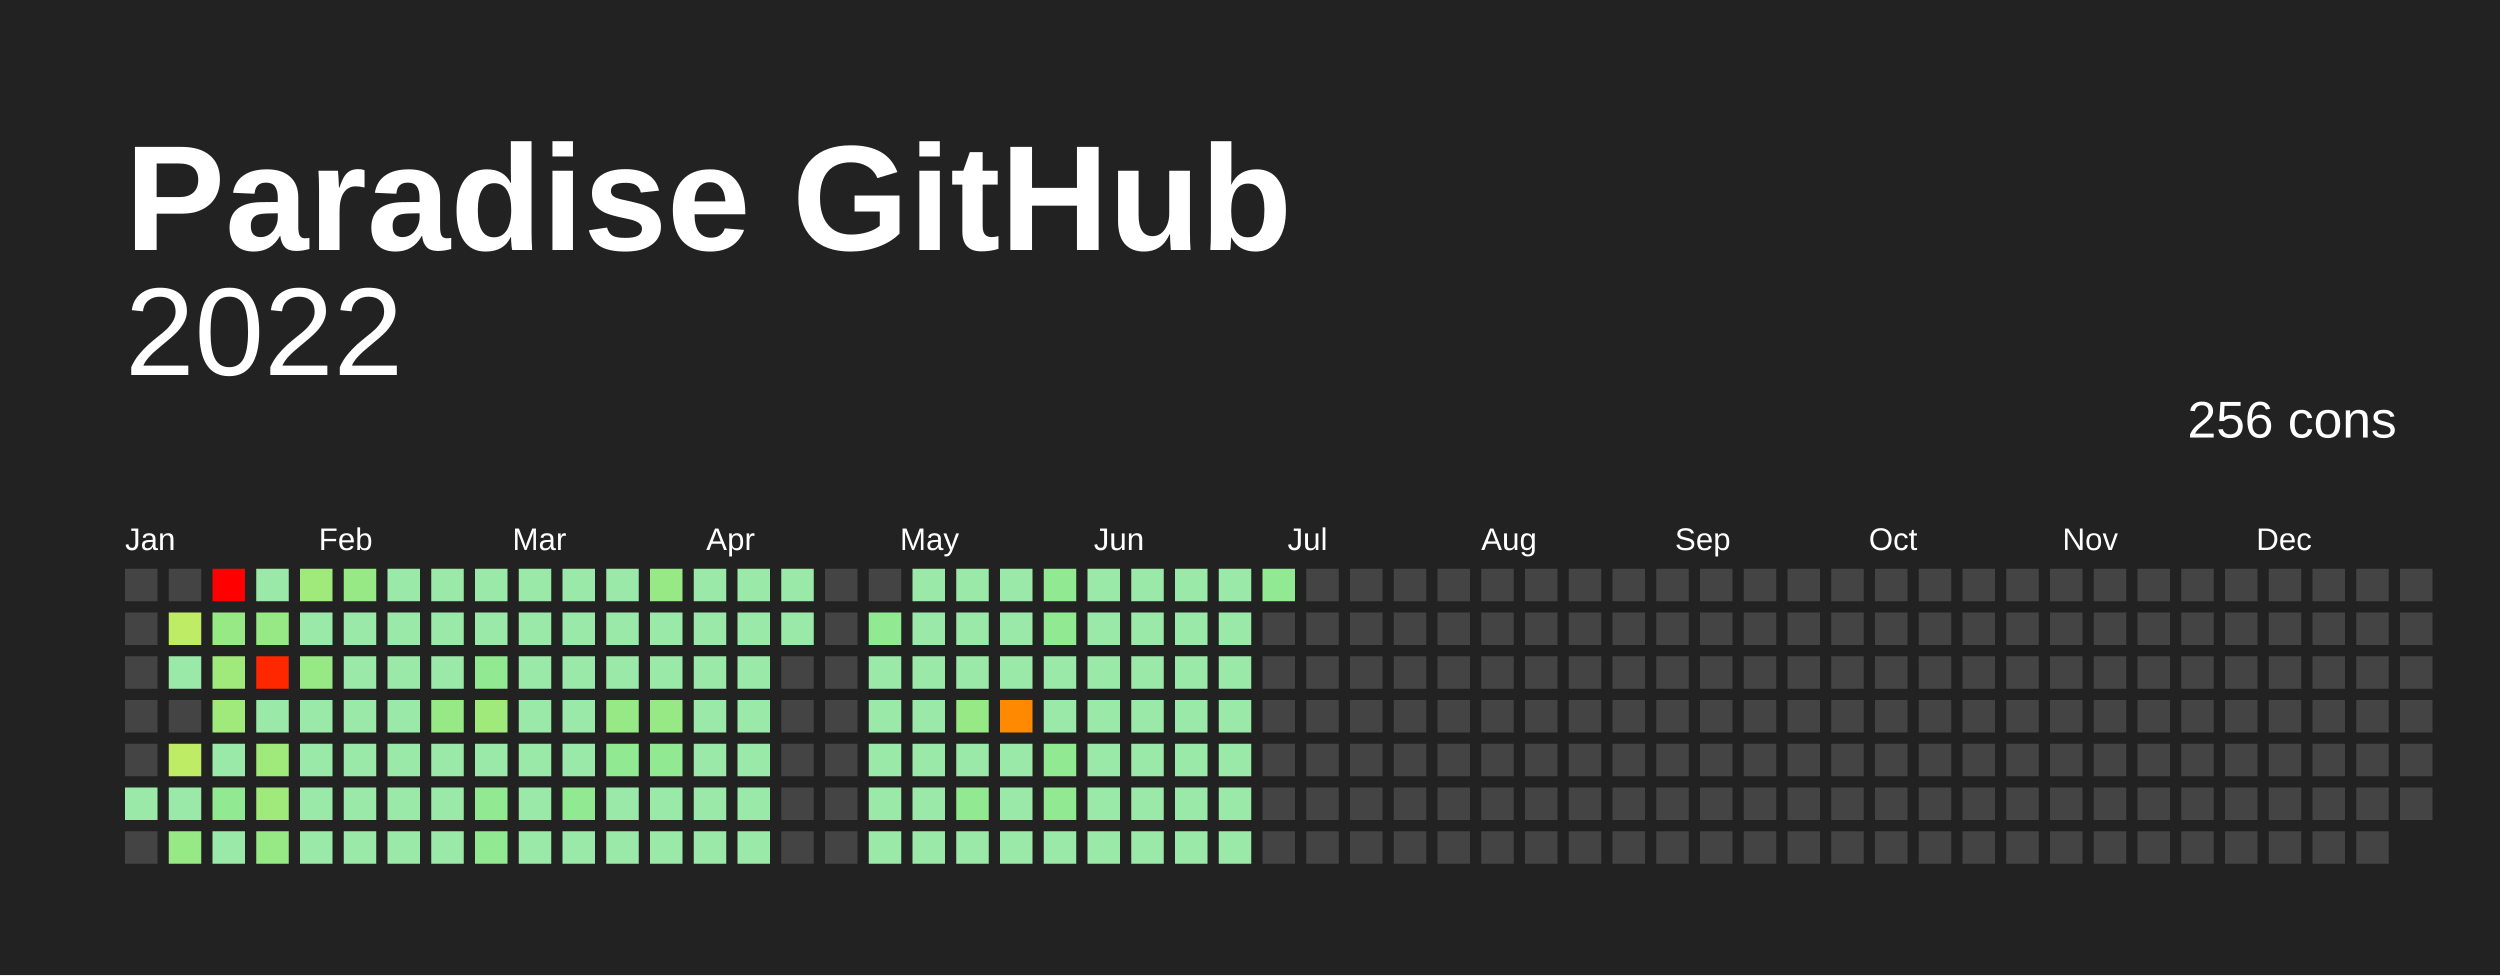
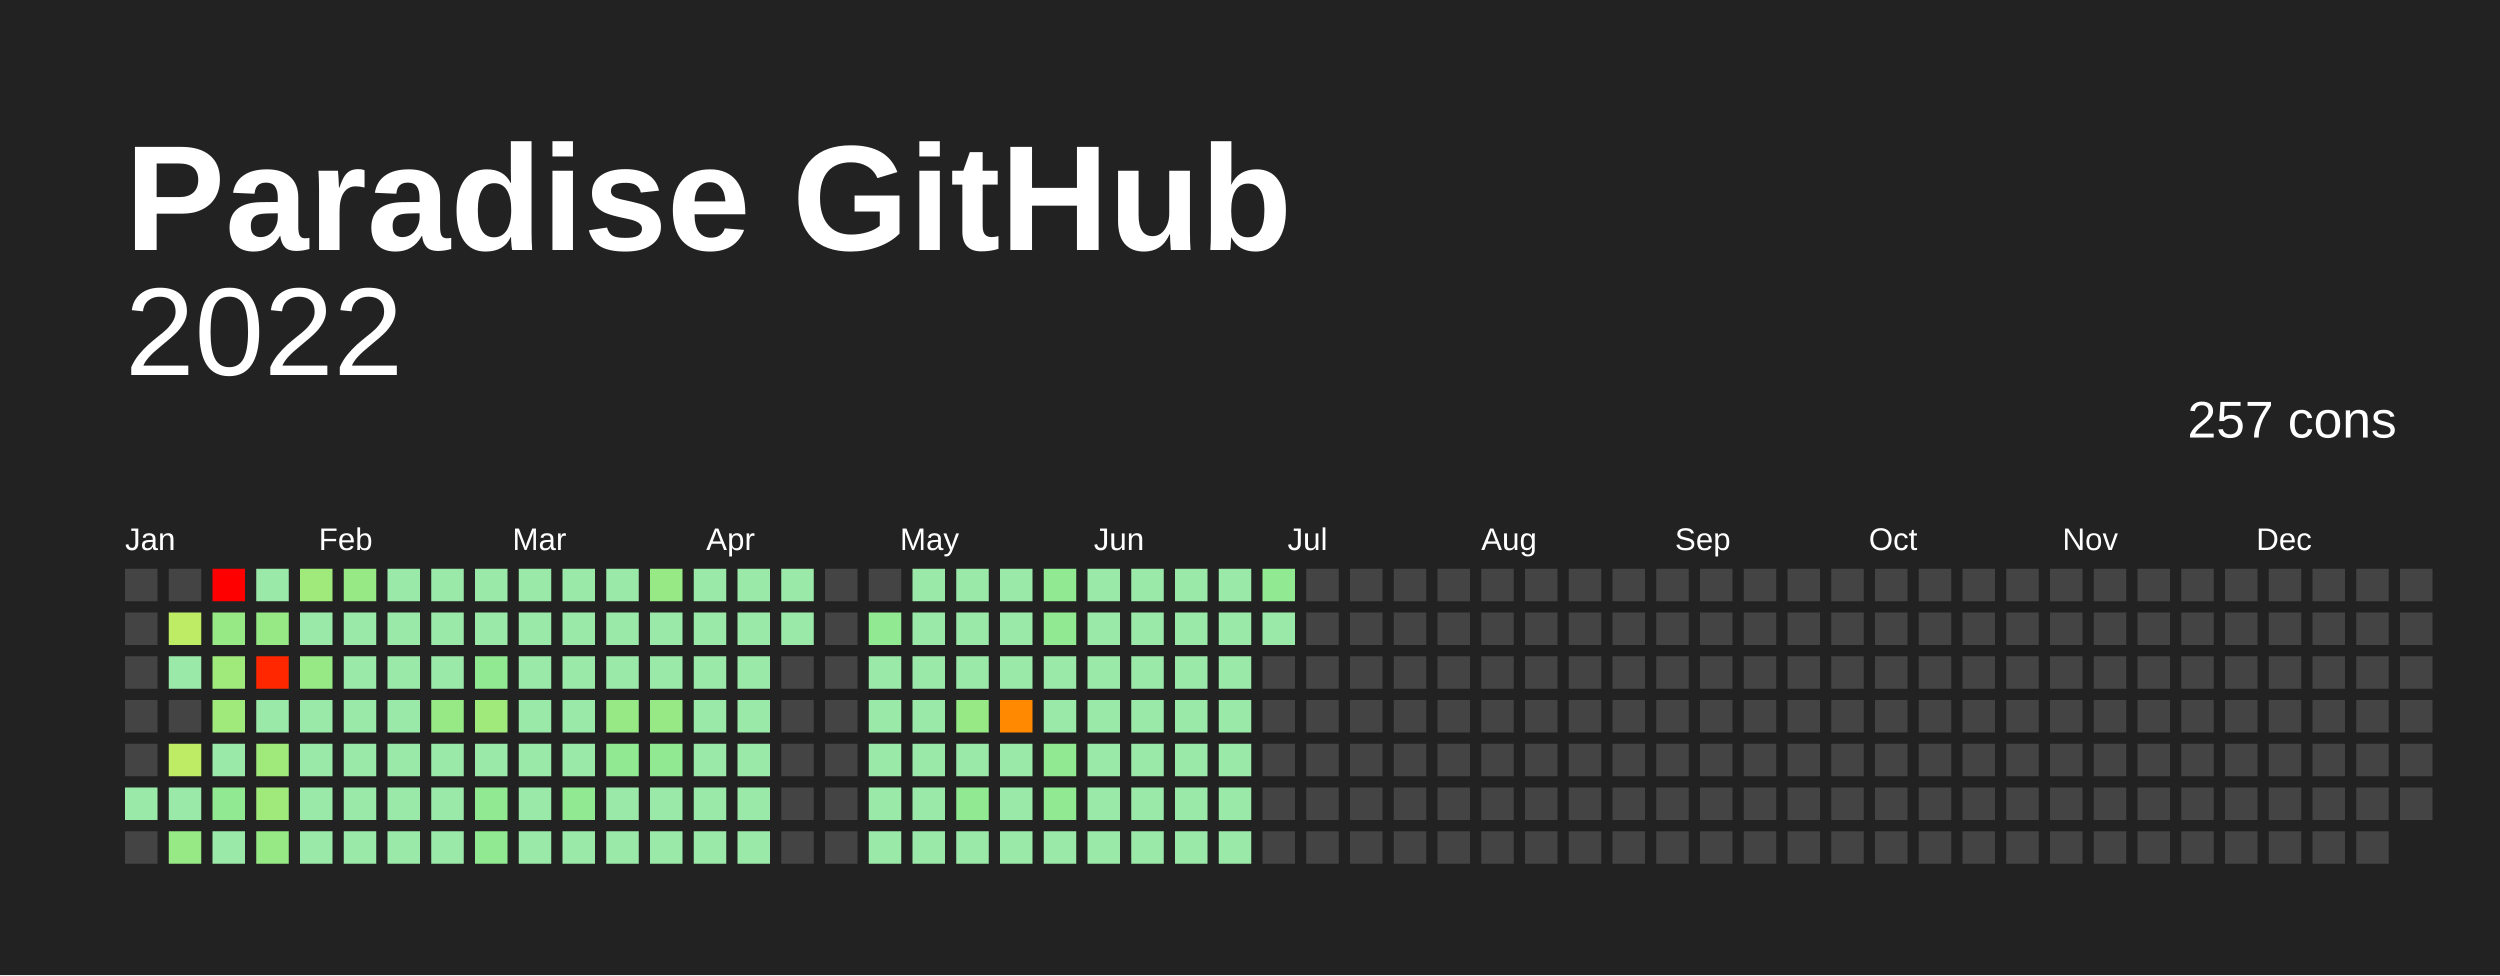
<svg xmlns="http://www.w3.org/2000/svg" baseProfile="full" height="78mm" version="1.1" viewBox="0,0,200,78" width="200mm">
  <defs />
  <rect fill="#222222" height="78" width="200" x="0" y="0" />
  <text fill="#FFFFFF" style="font-size:12px; font-family:Arial; font-weight:bold;" x="10" y="20">Paradise GitHub</text>
  <text alignment-baseline="hanging" fill="#FFFFFF" style="font-size:10.0px; font-family:Arial;" x="10" y="30">2022</text>
-   <text alignment-baseline="hanging" fill="#FFFFFF" style="font-size:4.125px; font-family:Arial;" x="175" y="35">256 cons</text>
+   <text alignment-baseline="hanging" fill="#FFFFFF" style="font-size:4.125px; font-family:Arial;" x="175" y="35">257 cons</text>
  <text fill="#FFFFFF" style="font-size:2.5px; font-family:Arial" x="10.0" y="44">Jan</text>
  <text fill="#FFFFFF" style="font-size:2.5px; font-family:Arial" x="25.5" y="44">Feb</text>
  <text fill="#FFFFFF" style="font-size:2.5px; font-family:Arial" x="41.0" y="44">Mar</text>
  <text fill="#FFFFFF" style="font-size:2.5px; font-family:Arial" x="56.5" y="44">Apr</text>
  <text fill="#FFFFFF" style="font-size:2.5px; font-family:Arial" x="72.0" y="44">May</text>
  <text fill="#FFFFFF" style="font-size:2.5px; font-family:Arial" x="87.5" y="44">Jun</text>
  <text fill="#FFFFFF" style="font-size:2.5px; font-family:Arial" x="103.0" y="44">Jul</text>
  <text fill="#FFFFFF" style="font-size:2.5px; font-family:Arial" x="118.5" y="44">Aug</text>
  <text fill="#FFFFFF" style="font-size:2.5px; font-family:Arial" x="134.0" y="44">Sep</text>
  <text fill="#FFFFFF" style="font-size:2.5px; font-family:Arial" x="149.5" y="44">Oct</text>
  <text fill="#FFFFFF" style="font-size:2.5px; font-family:Arial" x="165.0" y="44">Nov</text>
  <text fill="#FFFFFF" style="font-size:2.5px; font-family:Arial" x="180.5" y="44">Dec</text>
  <rect fill="#444444" height="2.6" width="2.6" x="10.0" y="45.5" />
  <rect fill="#444444" height="2.6" width="2.6" x="10.0" y="49.0" />
  <rect fill="#444444" height="2.6" width="2.6" x="10.0" y="52.5" />
  <rect fill="#444444" height="2.6" width="2.6" x="10.0" y="56.0" />
  <rect fill="#444444" height="2.6" width="2.6" x="10.0" y="59.5" />
  <rect fill="#9be9a8" height="2.6" width="2.6" x="10.0" y="63.0" />
  <rect fill="#444444" height="2.6" width="2.6" x="10.0" y="66.5" />
  <rect fill="#444444" height="2.6" width="2.6" x="13.5" y="45.5" />
  <rect fill="#bfec65" height="2.6" width="2.6" x="13.5" y="49.0" />
  <rect fill="#9be9a8" height="2.6" width="2.6" x="13.5" y="52.5" />
  <rect fill="#444444" height="2.6" width="2.6" x="13.5" y="56.0" />
  <rect fill="#bfec65" height="2.6" width="2.6" x="13.5" y="59.5" />
  <rect fill="#9be9a8" height="2.6" width="2.6" x="13.5" y="63.0" />
  <rect fill="#97e986" height="2.6" width="2.6" x="13.5" y="66.5" />
  <rect fill="red" height="2.6" width="2.6" x="17.0" y="45.5" />
  <rect fill="#97e986" height="2.6" width="2.6" x="17.0" y="49.0" />
  <rect fill="#a0ea7b" height="2.6" width="2.6" x="17.0" y="52.5" />
  <rect fill="#a0ea7b" height="2.6" width="2.6" x="17.0" y="56.0" />
  <rect fill="#9be9a8" height="2.6" width="2.6" x="17.0" y="59.5" />
  <rect fill="#91e991" height="2.6" width="2.6" x="17.0" y="63.0" />
  <rect fill="#9be9a8" height="2.6" width="2.6" x="17.0" y="66.5" />
  <rect fill="#9be9a8" height="2.6" width="2.6" x="20.5" y="45.5" />
  <rect fill="#97e986" height="2.6" width="2.6" x="20.5" y="49.0" />
  <rect fill="#ff2700" height="2.6" width="2.6" x="20.5" y="52.5" />
  <rect fill="#9be9a8" height="2.6" width="2.6" x="20.5" y="56.0" />
  <rect fill="#a0ea7b" height="2.6" width="2.6" x="20.5" y="59.5" />
  <rect fill="#a0ea7b" height="2.6" width="2.6" x="20.5" y="63.0" />
  <rect fill="#97e986" height="2.6" width="2.6" x="20.5" y="66.5" />
  <rect fill="#a0ea7b" height="2.6" width="2.6" x="24.0" y="45.5" />
  <rect fill="#9be9a8" height="2.6" width="2.6" x="24.0" y="49.0" />
  <rect fill="#97e986" height="2.6" width="2.6" x="24.0" y="52.5" />
  <rect fill="#9be9a8" height="2.6" width="2.6" x="24.0" y="56.0" />
  <rect fill="#9be9a8" height="2.6" width="2.6" x="24.0" y="59.5" />
  <rect fill="#9be9a8" height="2.6" width="2.6" x="24.0" y="63.0" />
  <rect fill="#9be9a8" height="2.6" width="2.6" x="24.0" y="66.5" />
  <rect fill="#97e986" height="2.6" width="2.6" x="27.5" y="45.5" />
  <rect fill="#9be9a8" height="2.6" width="2.6" x="27.5" y="49.0" />
  <rect fill="#9be9a8" height="2.6" width="2.6" x="27.5" y="52.5" />
  <rect fill="#9be9a8" height="2.6" width="2.6" x="27.5" y="56.0" />
  <rect fill="#9be9a8" height="2.6" width="2.6" x="27.5" y="59.5" />
  <rect fill="#9be9a8" height="2.6" width="2.6" x="27.5" y="63.0" />
  <rect fill="#9be9a8" height="2.6" width="2.6" x="27.5" y="66.5" />
  <rect fill="#9be9a8" height="2.6" width="2.6" x="31.0" y="45.5" />
  <rect fill="#9be9a8" height="2.6" width="2.6" x="31.0" y="49.0" />
  <rect fill="#9be9a8" height="2.6" width="2.6" x="31.0" y="52.5" />
  <rect fill="#9be9a8" height="2.6" width="2.6" x="31.0" y="56.0" />
  <rect fill="#9be9a8" height="2.6" width="2.6" x="31.0" y="59.5" />
  <rect fill="#9be9a8" height="2.6" width="2.6" x="31.0" y="63.0" />
  <rect fill="#9be9a8" height="2.6" width="2.6" x="31.0" y="66.5" />
  <rect fill="#9be9a8" height="2.6" width="2.6" x="34.5" y="45.5" />
  <rect fill="#9be9a8" height="2.6" width="2.6" x="34.5" y="49.0" />
  <rect fill="#9be9a8" height="2.6" width="2.6" x="34.5" y="52.5" />
  <rect fill="#97e986" height="2.6" width="2.6" x="34.5" y="56.0" />
  <rect fill="#9be9a8" height="2.6" width="2.6" x="34.5" y="59.5" />
  <rect fill="#9be9a8" height="2.6" width="2.6" x="34.5" y="63.0" />
  <rect fill="#9be9a8" height="2.6" width="2.6" x="34.5" y="66.5" />
  <rect fill="#9be9a8" height="2.6" width="2.6" x="38.0" y="45.5" />
  <rect fill="#9be9a8" height="2.6" width="2.6" x="38.0" y="49.0" />
  <rect fill="#91e991" height="2.6" width="2.6" x="38.0" y="52.5" />
  <rect fill="#a0ea7b" height="2.6" width="2.6" x="38.0" y="56.0" />
  <rect fill="#9be9a8" height="2.6" width="2.6" x="38.0" y="59.5" />
  <rect fill="#91e991" height="2.6" width="2.6" x="38.0" y="63.0" />
  <rect fill="#91e991" height="2.6" width="2.6" x="38.0" y="66.5" />
  <rect fill="#9be9a8" height="2.6" width="2.6" x="41.5" y="45.5" />
  <rect fill="#9be9a8" height="2.6" width="2.6" x="41.5" y="49.0" />
  <rect fill="#9be9a8" height="2.6" width="2.6" x="41.5" y="52.5" />
  <rect fill="#9be9a8" height="2.6" width="2.6" x="41.5" y="56.0" />
  <rect fill="#9be9a8" height="2.6" width="2.6" x="41.5" y="59.5" />
  <rect fill="#9be9a8" height="2.6" width="2.6" x="41.5" y="63.0" />
  <rect fill="#9be9a8" height="2.6" width="2.6" x="41.5" y="66.5" />
  <rect fill="#9be9a8" height="2.6" width="2.6" x="45.0" y="45.5" />
  <rect fill="#9be9a8" height="2.6" width="2.6" x="45.0" y="49.0" />
  <rect fill="#9be9a8" height="2.6" width="2.6" x="45.0" y="52.5" />
  <rect fill="#9be9a8" height="2.6" width="2.6" x="45.0" y="56.0" />
  <rect fill="#9be9a8" height="2.6" width="2.6" x="45.0" y="59.5" />
  <rect fill="#91e991" height="2.6" width="2.6" x="45.0" y="63.0" />
  <rect fill="#9be9a8" height="2.6" width="2.6" x="45.0" y="66.5" />
  <rect fill="#9be9a8" height="2.6" width="2.6" x="48.5" y="45.5" />
  <rect fill="#9be9a8" height="2.6" width="2.6" x="48.5" y="49.0" />
  <rect fill="#9be9a8" height="2.6" width="2.6" x="48.5" y="52.5" />
  <rect fill="#97e986" height="2.6" width="2.6" x="48.5" y="56.0" />
  <rect fill="#91e991" height="2.6" width="2.6" x="48.5" y="59.5" />
  <rect fill="#9be9a8" height="2.6" width="2.6" x="48.5" y="63.0" />
  <rect fill="#9be9a8" height="2.6" width="2.6" x="48.5" y="66.5" />
  <rect fill="#97e986" height="2.6" width="2.6" x="52.0" y="45.5" />
  <rect fill="#9be9a8" height="2.6" width="2.6" x="52.0" y="49.0" />
  <rect fill="#9be9a8" height="2.6" width="2.6" x="52.0" y="52.5" />
  <rect fill="#97e986" height="2.6" width="2.6" x="52.0" y="56.0" />
  <rect fill="#91e991" height="2.6" width="2.6" x="52.0" y="59.5" />
  <rect fill="#9be9a8" height="2.6" width="2.6" x="52.0" y="63.0" />
  <rect fill="#9be9a8" height="2.6" width="2.6" x="52.0" y="66.5" />
  <rect fill="#9be9a8" height="2.6" width="2.6" x="55.5" y="45.5" />
  <rect fill="#9be9a8" height="2.6" width="2.6" x="55.5" y="49.0" />
  <rect fill="#9be9a8" height="2.6" width="2.6" x="55.5" y="52.5" />
  <rect fill="#9be9a8" height="2.6" width="2.6" x="55.5" y="56.0" />
  <rect fill="#9be9a8" height="2.6" width="2.6" x="55.5" y="59.5" />
  <rect fill="#9be9a8" height="2.6" width="2.6" x="55.5" y="63.0" />
  <rect fill="#9be9a8" height="2.6" width="2.6" x="55.5" y="66.5" />
  <rect fill="#9be9a8" height="2.6" width="2.6" x="59.0" y="45.5" />
  <rect fill="#9be9a8" height="2.6" width="2.6" x="59.0" y="49.0" />
  <rect fill="#9be9a8" height="2.6" width="2.6" x="59.0" y="52.5" />
  <rect fill="#9be9a8" height="2.6" width="2.6" x="59.0" y="56.0" />
  <rect fill="#9be9a8" height="2.6" width="2.6" x="59.0" y="59.5" />
  <rect fill="#9be9a8" height="2.6" width="2.6" x="59.0" y="63.0" />
  <rect fill="#9be9a8" height="2.6" width="2.6" x="59.0" y="66.5" />
  <rect fill="#9be9a8" height="2.6" width="2.6" x="62.5" y="45.5" />
  <rect fill="#9be9a8" height="2.6" width="2.6" x="62.5" y="49.0" />
  <rect fill="#444444" height="2.6" width="2.6" x="62.5" y="52.5" />
  <rect fill="#444444" height="2.6" width="2.6" x="62.5" y="56.0" />
  <rect fill="#444444" height="2.6" width="2.6" x="62.5" y="59.5" />
  <rect fill="#444444" height="2.6" width="2.6" x="62.5" y="63.0" />
  <rect fill="#444444" height="2.6" width="2.6" x="62.5" y="66.5" />
  <rect fill="#444444" height="2.6" width="2.6" x="66.0" y="45.5" />
  <rect fill="#444444" height="2.6" width="2.6" x="66.0" y="49.0" />
  <rect fill="#444444" height="2.6" width="2.6" x="66.0" y="52.5" />
  <rect fill="#444444" height="2.6" width="2.6" x="66.0" y="56.0" />
  <rect fill="#444444" height="2.6" width="2.6" x="66.0" y="59.5" />
  <rect fill="#444444" height="2.6" width="2.6" x="66.0" y="63.0" />
  <rect fill="#444444" height="2.6" width="2.6" x="66.0" y="66.5" />
  <rect fill="#444444" height="2.6" width="2.6" x="69.5" y="45.5" />
  <rect fill="#91e991" height="2.6" width="2.6" x="69.5" y="49.0" />
  <rect fill="#9be9a8" height="2.6" width="2.6" x="69.5" y="52.5" />
  <rect fill="#9be9a8" height="2.6" width="2.6" x="69.5" y="56.0" />
  <rect fill="#9be9a8" height="2.6" width="2.6" x="69.5" y="59.5" />
  <rect fill="#9be9a8" height="2.6" width="2.6" x="69.5" y="63.0" />
  <rect fill="#9be9a8" height="2.6" width="2.6" x="69.5" y="66.5" />
  <rect fill="#9be9a8" height="2.6" width="2.6" x="73.0" y="45.5" />
  <rect fill="#9be9a8" height="2.6" width="2.6" x="73.0" y="49.0" />
  <rect fill="#9be9a8" height="2.6" width="2.6" x="73.0" y="52.5" />
  <rect fill="#9be9a8" height="2.6" width="2.6" x="73.0" y="56.0" />
  <rect fill="#9be9a8" height="2.6" width="2.6" x="73.0" y="59.5" />
  <rect fill="#9be9a8" height="2.6" width="2.6" x="73.0" y="63.0" />
  <rect fill="#9be9a8" height="2.6" width="2.6" x="73.0" y="66.5" />
  <rect fill="#9be9a8" height="2.6" width="2.6" x="76.5" y="45.5" />
  <rect fill="#9be9a8" height="2.6" width="2.6" x="76.5" y="49.0" />
  <rect fill="#9be9a8" height="2.6" width="2.6" x="76.5" y="52.5" />
  <rect fill="#97e986" height="2.6" width="2.6" x="76.5" y="56.0" />
  <rect fill="#9be9a8" height="2.6" width="2.6" x="76.5" y="59.5" />
  <rect fill="#91e991" height="2.6" width="2.6" x="76.5" y="63.0" />
  <rect fill="#9be9a8" height="2.6" width="2.6" x="76.5" y="66.5" />
  <rect fill="#9be9a8" height="2.6" width="2.6" x="80.0" y="45.5" />
  <rect fill="#9be9a8" height="2.6" width="2.6" x="80.0" y="49.0" />
  <rect fill="#9be9a8" height="2.6" width="2.6" x="80.0" y="52.5" />
  <rect fill="#ff8900" height="2.6" width="2.6" x="80.0" y="56.0" />
  <rect fill="#9be9a8" height="2.6" width="2.6" x="80.0" y="59.5" />
  <rect fill="#9be9a8" height="2.6" width="2.6" x="80.0" y="63.0" />
  <rect fill="#9be9a8" height="2.6" width="2.6" x="80.0" y="66.5" />
  <rect fill="#91e991" height="2.6" width="2.6" x="83.5" y="45.5" />
  <rect fill="#91e991" height="2.6" width="2.6" x="83.5" y="49.0" />
  <rect fill="#9be9a8" height="2.6" width="2.6" x="83.5" y="52.5" />
  <rect fill="#9be9a8" height="2.6" width="2.6" x="83.5" y="56.0" />
  <rect fill="#91e991" height="2.6" width="2.6" x="83.5" y="59.5" />
  <rect fill="#91e991" height="2.6" width="2.6" x="83.5" y="63.0" />
  <rect fill="#9be9a8" height="2.6" width="2.6" x="83.5" y="66.5" />
  <rect fill="#9be9a8" height="2.6" width="2.6" x="87.0" y="45.5" />
  <rect fill="#9be9a8" height="2.6" width="2.6" x="87.0" y="49.0" />
  <rect fill="#9be9a8" height="2.6" width="2.6" x="87.0" y="52.5" />
  <rect fill="#9be9a8" height="2.6" width="2.6" x="87.0" y="56.0" />
  <rect fill="#9be9a8" height="2.6" width="2.6" x="87.0" y="59.5" />
  <rect fill="#9be9a8" height="2.6" width="2.6" x="87.0" y="63.0" />
  <rect fill="#9be9a8" height="2.6" width="2.6" x="87.0" y="66.5" />
  <rect fill="#9be9a8" height="2.6" width="2.6" x="90.5" y="45.5" />
  <rect fill="#9be9a8" height="2.6" width="2.6" x="90.5" y="49.0" />
  <rect fill="#9be9a8" height="2.6" width="2.6" x="90.5" y="52.5" />
  <rect fill="#9be9a8" height="2.6" width="2.6" x="90.5" y="56.0" />
  <rect fill="#9be9a8" height="2.6" width="2.6" x="90.5" y="59.5" />
  <rect fill="#9be9a8" height="2.6" width="2.6" x="90.5" y="63.0" />
  <rect fill="#9be9a8" height="2.6" width="2.6" x="90.5" y="66.5" />
  <rect fill="#9be9a8" height="2.6" width="2.6" x="94.0" y="45.5" />
  <rect fill="#9be9a8" height="2.6" width="2.6" x="94.0" y="49.0" />
  <rect fill="#9be9a8" height="2.6" width="2.6" x="94.0" y="52.5" />
  <rect fill="#9be9a8" height="2.6" width="2.6" x="94.0" y="56.0" />
  <rect fill="#9be9a8" height="2.6" width="2.6" x="94.0" y="59.5" />
  <rect fill="#9be9a8" height="2.6" width="2.6" x="94.0" y="63.0" />
  <rect fill="#9be9a8" height="2.6" width="2.6" x="94.0" y="66.5" />
  <rect fill="#9be9a8" height="2.6" width="2.6" x="97.5" y="45.5" />
  <rect fill="#9be9a8" height="2.6" width="2.6" x="97.5" y="49.0" />
  <rect fill="#9be9a8" height="2.6" width="2.6" x="97.5" y="52.5" />
  <rect fill="#9be9a8" height="2.6" width="2.6" x="97.5" y="56.0" />
  <rect fill="#9be9a8" height="2.6" width="2.6" x="97.5" y="59.5" />
  <rect fill="#9be9a8" height="2.6" width="2.6" x="97.5" y="63.0" />
  <rect fill="#9be9a8" height="2.6" width="2.6" x="97.5" y="66.5" />
  <rect fill="#91e991" height="2.6" width="2.6" x="101.0" y="45.5" />
-   <rect fill="#444444" height="2.6" width="2.6" x="101.0" y="49.0" />
+   <rect fill="#9be9a8" height="2.6" width="2.6" x="101.0" y="49.0" />
  <rect fill="#444444" height="2.6" width="2.6" x="101.0" y="52.5" />
  <rect fill="#444444" height="2.6" width="2.6" x="101.0" y="56.0" />
  <rect fill="#444444" height="2.6" width="2.6" x="101.0" y="59.5" />
  <rect fill="#444444" height="2.6" width="2.6" x="101.0" y="63.0" />
  <rect fill="#444444" height="2.6" width="2.6" x="101.0" y="66.5" />
  <rect fill="#444444" height="2.6" width="2.6" x="104.5" y="45.5" />
  <rect fill="#444444" height="2.6" width="2.6" x="104.5" y="49.0" />
  <rect fill="#444444" height="2.6" width="2.6" x="104.5" y="52.5" />
  <rect fill="#444444" height="2.6" width="2.6" x="104.5" y="56.0" />
  <rect fill="#444444" height="2.6" width="2.6" x="104.5" y="59.5" />
  <rect fill="#444444" height="2.6" width="2.6" x="104.5" y="63.0" />
  <rect fill="#444444" height="2.6" width="2.6" x="104.5" y="66.5" />
  <rect fill="#444444" height="2.6" width="2.6" x="108.0" y="45.5" />
  <rect fill="#444444" height="2.6" width="2.6" x="108.0" y="49.0" />
  <rect fill="#444444" height="2.6" width="2.6" x="108.0" y="52.5" />
  <rect fill="#444444" height="2.6" width="2.6" x="108.0" y="56.0" />
  <rect fill="#444444" height="2.6" width="2.6" x="108.0" y="59.5" />
  <rect fill="#444444" height="2.6" width="2.6" x="108.0" y="63.0" />
  <rect fill="#444444" height="2.6" width="2.6" x="108.0" y="66.5" />
  <rect fill="#444444" height="2.6" width="2.6" x="111.5" y="45.5" />
  <rect fill="#444444" height="2.6" width="2.6" x="111.5" y="49.0" />
  <rect fill="#444444" height="2.6" width="2.6" x="111.5" y="52.5" />
  <rect fill="#444444" height="2.6" width="2.6" x="111.5" y="56.0" />
  <rect fill="#444444" height="2.6" width="2.6" x="111.5" y="59.5" />
  <rect fill="#444444" height="2.6" width="2.6" x="111.5" y="63.0" />
  <rect fill="#444444" height="2.6" width="2.6" x="111.5" y="66.5" />
  <rect fill="#444444" height="2.6" width="2.6" x="115.0" y="45.5" />
  <rect fill="#444444" height="2.6" width="2.6" x="115.0" y="49.0" />
  <rect fill="#444444" height="2.6" width="2.6" x="115.0" y="52.5" />
  <rect fill="#444444" height="2.6" width="2.6" x="115.0" y="56.0" />
  <rect fill="#444444" height="2.6" width="2.6" x="115.0" y="59.5" />
  <rect fill="#444444" height="2.6" width="2.6" x="115.0" y="63.0" />
  <rect fill="#444444" height="2.6" width="2.6" x="115.0" y="66.5" />
  <rect fill="#444444" height="2.6" width="2.6" x="118.5" y="45.5" />
  <rect fill="#444444" height="2.6" width="2.6" x="118.5" y="49.0" />
  <rect fill="#444444" height="2.6" width="2.6" x="118.5" y="52.5" />
  <rect fill="#444444" height="2.6" width="2.6" x="118.5" y="56.0" />
  <rect fill="#444444" height="2.6" width="2.6" x="118.5" y="59.5" />
  <rect fill="#444444" height="2.6" width="2.6" x="118.5" y="63.0" />
  <rect fill="#444444" height="2.6" width="2.6" x="118.5" y="66.5" />
  <rect fill="#444444" height="2.6" width="2.6" x="122.0" y="45.5" />
  <rect fill="#444444" height="2.6" width="2.6" x="122.0" y="49.0" />
  <rect fill="#444444" height="2.6" width="2.6" x="122.0" y="52.5" />
  <rect fill="#444444" height="2.6" width="2.6" x="122.0" y="56.0" />
  <rect fill="#444444" height="2.6" width="2.6" x="122.0" y="59.5" />
  <rect fill="#444444" height="2.6" width="2.6" x="122.0" y="63.0" />
  <rect fill="#444444" height="2.6" width="2.6" x="122.0" y="66.5" />
  <rect fill="#444444" height="2.6" width="2.6" x="125.5" y="45.5" />
  <rect fill="#444444" height="2.6" width="2.6" x="125.5" y="49.0" />
  <rect fill="#444444" height="2.6" width="2.6" x="125.5" y="52.5" />
  <rect fill="#444444" height="2.6" width="2.6" x="125.5" y="56.0" />
  <rect fill="#444444" height="2.6" width="2.6" x="125.5" y="59.5" />
  <rect fill="#444444" height="2.6" width="2.6" x="125.5" y="63.0" />
  <rect fill="#444444" height="2.6" width="2.6" x="125.5" y="66.5" />
  <rect fill="#444444" height="2.6" width="2.6" x="129.0" y="45.5" />
  <rect fill="#444444" height="2.6" width="2.6" x="129.0" y="49.0" />
  <rect fill="#444444" height="2.6" width="2.6" x="129.0" y="52.5" />
  <rect fill="#444444" height="2.6" width="2.6" x="129.0" y="56.0" />
  <rect fill="#444444" height="2.6" width="2.6" x="129.0" y="59.5" />
  <rect fill="#444444" height="2.6" width="2.6" x="129.0" y="63.0" />
  <rect fill="#444444" height="2.6" width="2.6" x="129.0" y="66.5" />
  <rect fill="#444444" height="2.6" width="2.6" x="132.5" y="45.5" />
  <rect fill="#444444" height="2.6" width="2.6" x="132.5" y="49.0" />
  <rect fill="#444444" height="2.6" width="2.6" x="132.5" y="52.5" />
  <rect fill="#444444" height="2.6" width="2.6" x="132.5" y="56.0" />
  <rect fill="#444444" height="2.6" width="2.6" x="132.5" y="59.5" />
  <rect fill="#444444" height="2.6" width="2.6" x="132.5" y="63.0" />
  <rect fill="#444444" height="2.6" width="2.6" x="132.5" y="66.5" />
  <rect fill="#444444" height="2.6" width="2.6" x="136.0" y="45.5" />
  <rect fill="#444444" height="2.6" width="2.6" x="136.0" y="49.0" />
  <rect fill="#444444" height="2.6" width="2.6" x="136.0" y="52.5" />
  <rect fill="#444444" height="2.6" width="2.6" x="136.0" y="56.0" />
  <rect fill="#444444" height="2.6" width="2.6" x="136.0" y="59.5" />
  <rect fill="#444444" height="2.6" width="2.6" x="136.0" y="63.0" />
  <rect fill="#444444" height="2.6" width="2.6" x="136.0" y="66.5" />
  <rect fill="#444444" height="2.6" width="2.6" x="139.5" y="45.5" />
  <rect fill="#444444" height="2.6" width="2.6" x="139.5" y="49.0" />
  <rect fill="#444444" height="2.6" width="2.6" x="139.5" y="52.5" />
  <rect fill="#444444" height="2.6" width="2.6" x="139.5" y="56.0" />
  <rect fill="#444444" height="2.6" width="2.6" x="139.5" y="59.5" />
  <rect fill="#444444" height="2.6" width="2.6" x="139.5" y="63.0" />
  <rect fill="#444444" height="2.6" width="2.6" x="139.5" y="66.5" />
  <rect fill="#444444" height="2.6" width="2.6" x="143.0" y="45.5" />
  <rect fill="#444444" height="2.6" width="2.6" x="143.0" y="49.0" />
  <rect fill="#444444" height="2.6" width="2.6" x="143.0" y="52.5" />
  <rect fill="#444444" height="2.6" width="2.6" x="143.0" y="56.0" />
  <rect fill="#444444" height="2.6" width="2.6" x="143.0" y="59.5" />
  <rect fill="#444444" height="2.6" width="2.6" x="143.0" y="63.0" />
  <rect fill="#444444" height="2.6" width="2.6" x="143.0" y="66.5" />
  <rect fill="#444444" height="2.6" width="2.6" x="146.5" y="45.5" />
  <rect fill="#444444" height="2.6" width="2.6" x="146.5" y="49.0" />
  <rect fill="#444444" height="2.6" width="2.6" x="146.5" y="52.5" />
  <rect fill="#444444" height="2.6" width="2.6" x="146.5" y="56.0" />
  <rect fill="#444444" height="2.6" width="2.6" x="146.5" y="59.5" />
  <rect fill="#444444" height="2.6" width="2.6" x="146.5" y="63.0" />
  <rect fill="#444444" height="2.6" width="2.6" x="146.5" y="66.5" />
  <rect fill="#444444" height="2.6" width="2.6" x="150.0" y="45.5" />
  <rect fill="#444444" height="2.6" width="2.6" x="150.0" y="49.0" />
  <rect fill="#444444" height="2.6" width="2.6" x="150.0" y="52.5" />
  <rect fill="#444444" height="2.6" width="2.6" x="150.0" y="56.0" />
  <rect fill="#444444" height="2.6" width="2.6" x="150.0" y="59.5" />
  <rect fill="#444444" height="2.6" width="2.6" x="150.0" y="63.0" />
  <rect fill="#444444" height="2.6" width="2.6" x="150.0" y="66.5" />
  <rect fill="#444444" height="2.6" width="2.6" x="153.5" y="45.5" />
  <rect fill="#444444" height="2.6" width="2.6" x="153.5" y="49.0" />
  <rect fill="#444444" height="2.6" width="2.6" x="153.5" y="52.5" />
  <rect fill="#444444" height="2.6" width="2.6" x="153.5" y="56.0" />
  <rect fill="#444444" height="2.6" width="2.6" x="153.5" y="59.5" />
  <rect fill="#444444" height="2.6" width="2.6" x="153.5" y="63.0" />
  <rect fill="#444444" height="2.6" width="2.6" x="153.5" y="66.5" />
  <rect fill="#444444" height="2.6" width="2.6" x="157.0" y="45.5" />
  <rect fill="#444444" height="2.6" width="2.6" x="157.0" y="49.0" />
  <rect fill="#444444" height="2.6" width="2.6" x="157.0" y="52.5" />
  <rect fill="#444444" height="2.6" width="2.6" x="157.0" y="56.0" />
  <rect fill="#444444" height="2.6" width="2.6" x="157.0" y="59.5" />
  <rect fill="#444444" height="2.6" width="2.6" x="157.0" y="63.0" />
  <rect fill="#444444" height="2.6" width="2.6" x="157.0" y="66.5" />
  <rect fill="#444444" height="2.6" width="2.6" x="160.5" y="45.5" />
  <rect fill="#444444" height="2.6" width="2.6" x="160.5" y="49.0" />
  <rect fill="#444444" height="2.6" width="2.6" x="160.5" y="52.5" />
  <rect fill="#444444" height="2.6" width="2.6" x="160.5" y="56.0" />
  <rect fill="#444444" height="2.6" width="2.6" x="160.5" y="59.5" />
  <rect fill="#444444" height="2.6" width="2.6" x="160.5" y="63.0" />
  <rect fill="#444444" height="2.6" width="2.6" x="160.5" y="66.5" />
  <rect fill="#444444" height="2.6" width="2.6" x="164.0" y="45.5" />
  <rect fill="#444444" height="2.6" width="2.6" x="164.0" y="49.0" />
  <rect fill="#444444" height="2.6" width="2.6" x="164.0" y="52.5" />
  <rect fill="#444444" height="2.6" width="2.6" x="164.0" y="56.0" />
  <rect fill="#444444" height="2.6" width="2.6" x="164.0" y="59.5" />
  <rect fill="#444444" height="2.6" width="2.6" x="164.0" y="63.0" />
  <rect fill="#444444" height="2.6" width="2.6" x="164.0" y="66.5" />
  <rect fill="#444444" height="2.6" width="2.6" x="167.5" y="45.5" />
  <rect fill="#444444" height="2.6" width="2.6" x="167.5" y="49.0" />
  <rect fill="#444444" height="2.6" width="2.6" x="167.5" y="52.5" />
  <rect fill="#444444" height="2.6" width="2.6" x="167.5" y="56.0" />
  <rect fill="#444444" height="2.6" width="2.6" x="167.5" y="59.5" />
  <rect fill="#444444" height="2.6" width="2.6" x="167.5" y="63.0" />
  <rect fill="#444444" height="2.6" width="2.6" x="167.5" y="66.5" />
  <rect fill="#444444" height="2.6" width="2.6" x="171.0" y="45.5" />
  <rect fill="#444444" height="2.6" width="2.6" x="171.0" y="49.0" />
  <rect fill="#444444" height="2.6" width="2.6" x="171.0" y="52.5" />
  <rect fill="#444444" height="2.6" width="2.6" x="171.0" y="56.0" />
  <rect fill="#444444" height="2.6" width="2.6" x="171.0" y="59.5" />
  <rect fill="#444444" height="2.6" width="2.6" x="171.0" y="63.0" />
  <rect fill="#444444" height="2.6" width="2.6" x="171.0" y="66.5" />
  <rect fill="#444444" height="2.6" width="2.6" x="174.5" y="45.5" />
  <rect fill="#444444" height="2.6" width="2.6" x="174.5" y="49.0" />
  <rect fill="#444444" height="2.6" width="2.6" x="174.5" y="52.5" />
  <rect fill="#444444" height="2.6" width="2.6" x="174.5" y="56.0" />
  <rect fill="#444444" height="2.6" width="2.6" x="174.5" y="59.5" />
  <rect fill="#444444" height="2.6" width="2.6" x="174.5" y="63.0" />
  <rect fill="#444444" height="2.6" width="2.6" x="174.5" y="66.5" />
  <rect fill="#444444" height="2.6" width="2.6" x="178.0" y="45.5" />
  <rect fill="#444444" height="2.6" width="2.6" x="178.0" y="49.0" />
  <rect fill="#444444" height="2.6" width="2.6" x="178.0" y="52.5" />
  <rect fill="#444444" height="2.6" width="2.6" x="178.0" y="56.0" />
  <rect fill="#444444" height="2.6" width="2.6" x="178.0" y="59.5" />
  <rect fill="#444444" height="2.6" width="2.6" x="178.0" y="63.0" />
  <rect fill="#444444" height="2.6" width="2.6" x="178.0" y="66.5" />
  <rect fill="#444444" height="2.6" width="2.6" x="181.5" y="45.5" />
  <rect fill="#444444" height="2.6" width="2.6" x="181.5" y="49.0" />
  <rect fill="#444444" height="2.6" width="2.6" x="181.5" y="52.5" />
  <rect fill="#444444" height="2.6" width="2.6" x="181.5" y="56.0" />
  <rect fill="#444444" height="2.6" width="2.6" x="181.5" y="59.5" />
  <rect fill="#444444" height="2.6" width="2.6" x="181.5" y="63.0" />
  <rect fill="#444444" height="2.6" width="2.6" x="181.5" y="66.5" />
  <rect fill="#444444" height="2.6" width="2.6" x="185.0" y="45.5" />
  <rect fill="#444444" height="2.6" width="2.6" x="185.0" y="49.0" />
  <rect fill="#444444" height="2.6" width="2.6" x="185.0" y="52.5" />
  <rect fill="#444444" height="2.6" width="2.6" x="185.0" y="56.0" />
  <rect fill="#444444" height="2.6" width="2.6" x="185.0" y="59.5" />
  <rect fill="#444444" height="2.6" width="2.6" x="185.0" y="63.0" />
  <rect fill="#444444" height="2.6" width="2.6" x="185.0" y="66.5" />
  <rect fill="#444444" height="2.6" width="2.6" x="188.5" y="45.5" />
  <rect fill="#444444" height="2.6" width="2.6" x="188.5" y="49.0" />
  <rect fill="#444444" height="2.6" width="2.6" x="188.5" y="52.5" />
  <rect fill="#444444" height="2.6" width="2.6" x="188.5" y="56.0" />
  <rect fill="#444444" height="2.6" width="2.6" x="188.5" y="59.5" />
  <rect fill="#444444" height="2.6" width="2.6" x="188.5" y="63.0" />
  <rect fill="#444444" height="2.6" width="2.6" x="188.5" y="66.5" />
  <rect fill="#444444" height="2.6" width="2.6" x="192.0" y="45.5" />
  <rect fill="#444444" height="2.6" width="2.6" x="192.0" y="49.0" />
  <rect fill="#444444" height="2.6" width="2.6" x="192.0" y="52.5" />
  <rect fill="#444444" height="2.6" width="2.6" x="192.0" y="56.0" />
  <rect fill="#444444" height="2.6" width="2.6" x="192.0" y="59.5" />
  <rect fill="#444444" height="2.6" width="2.6" x="192.0" y="63.0" />
</svg>
